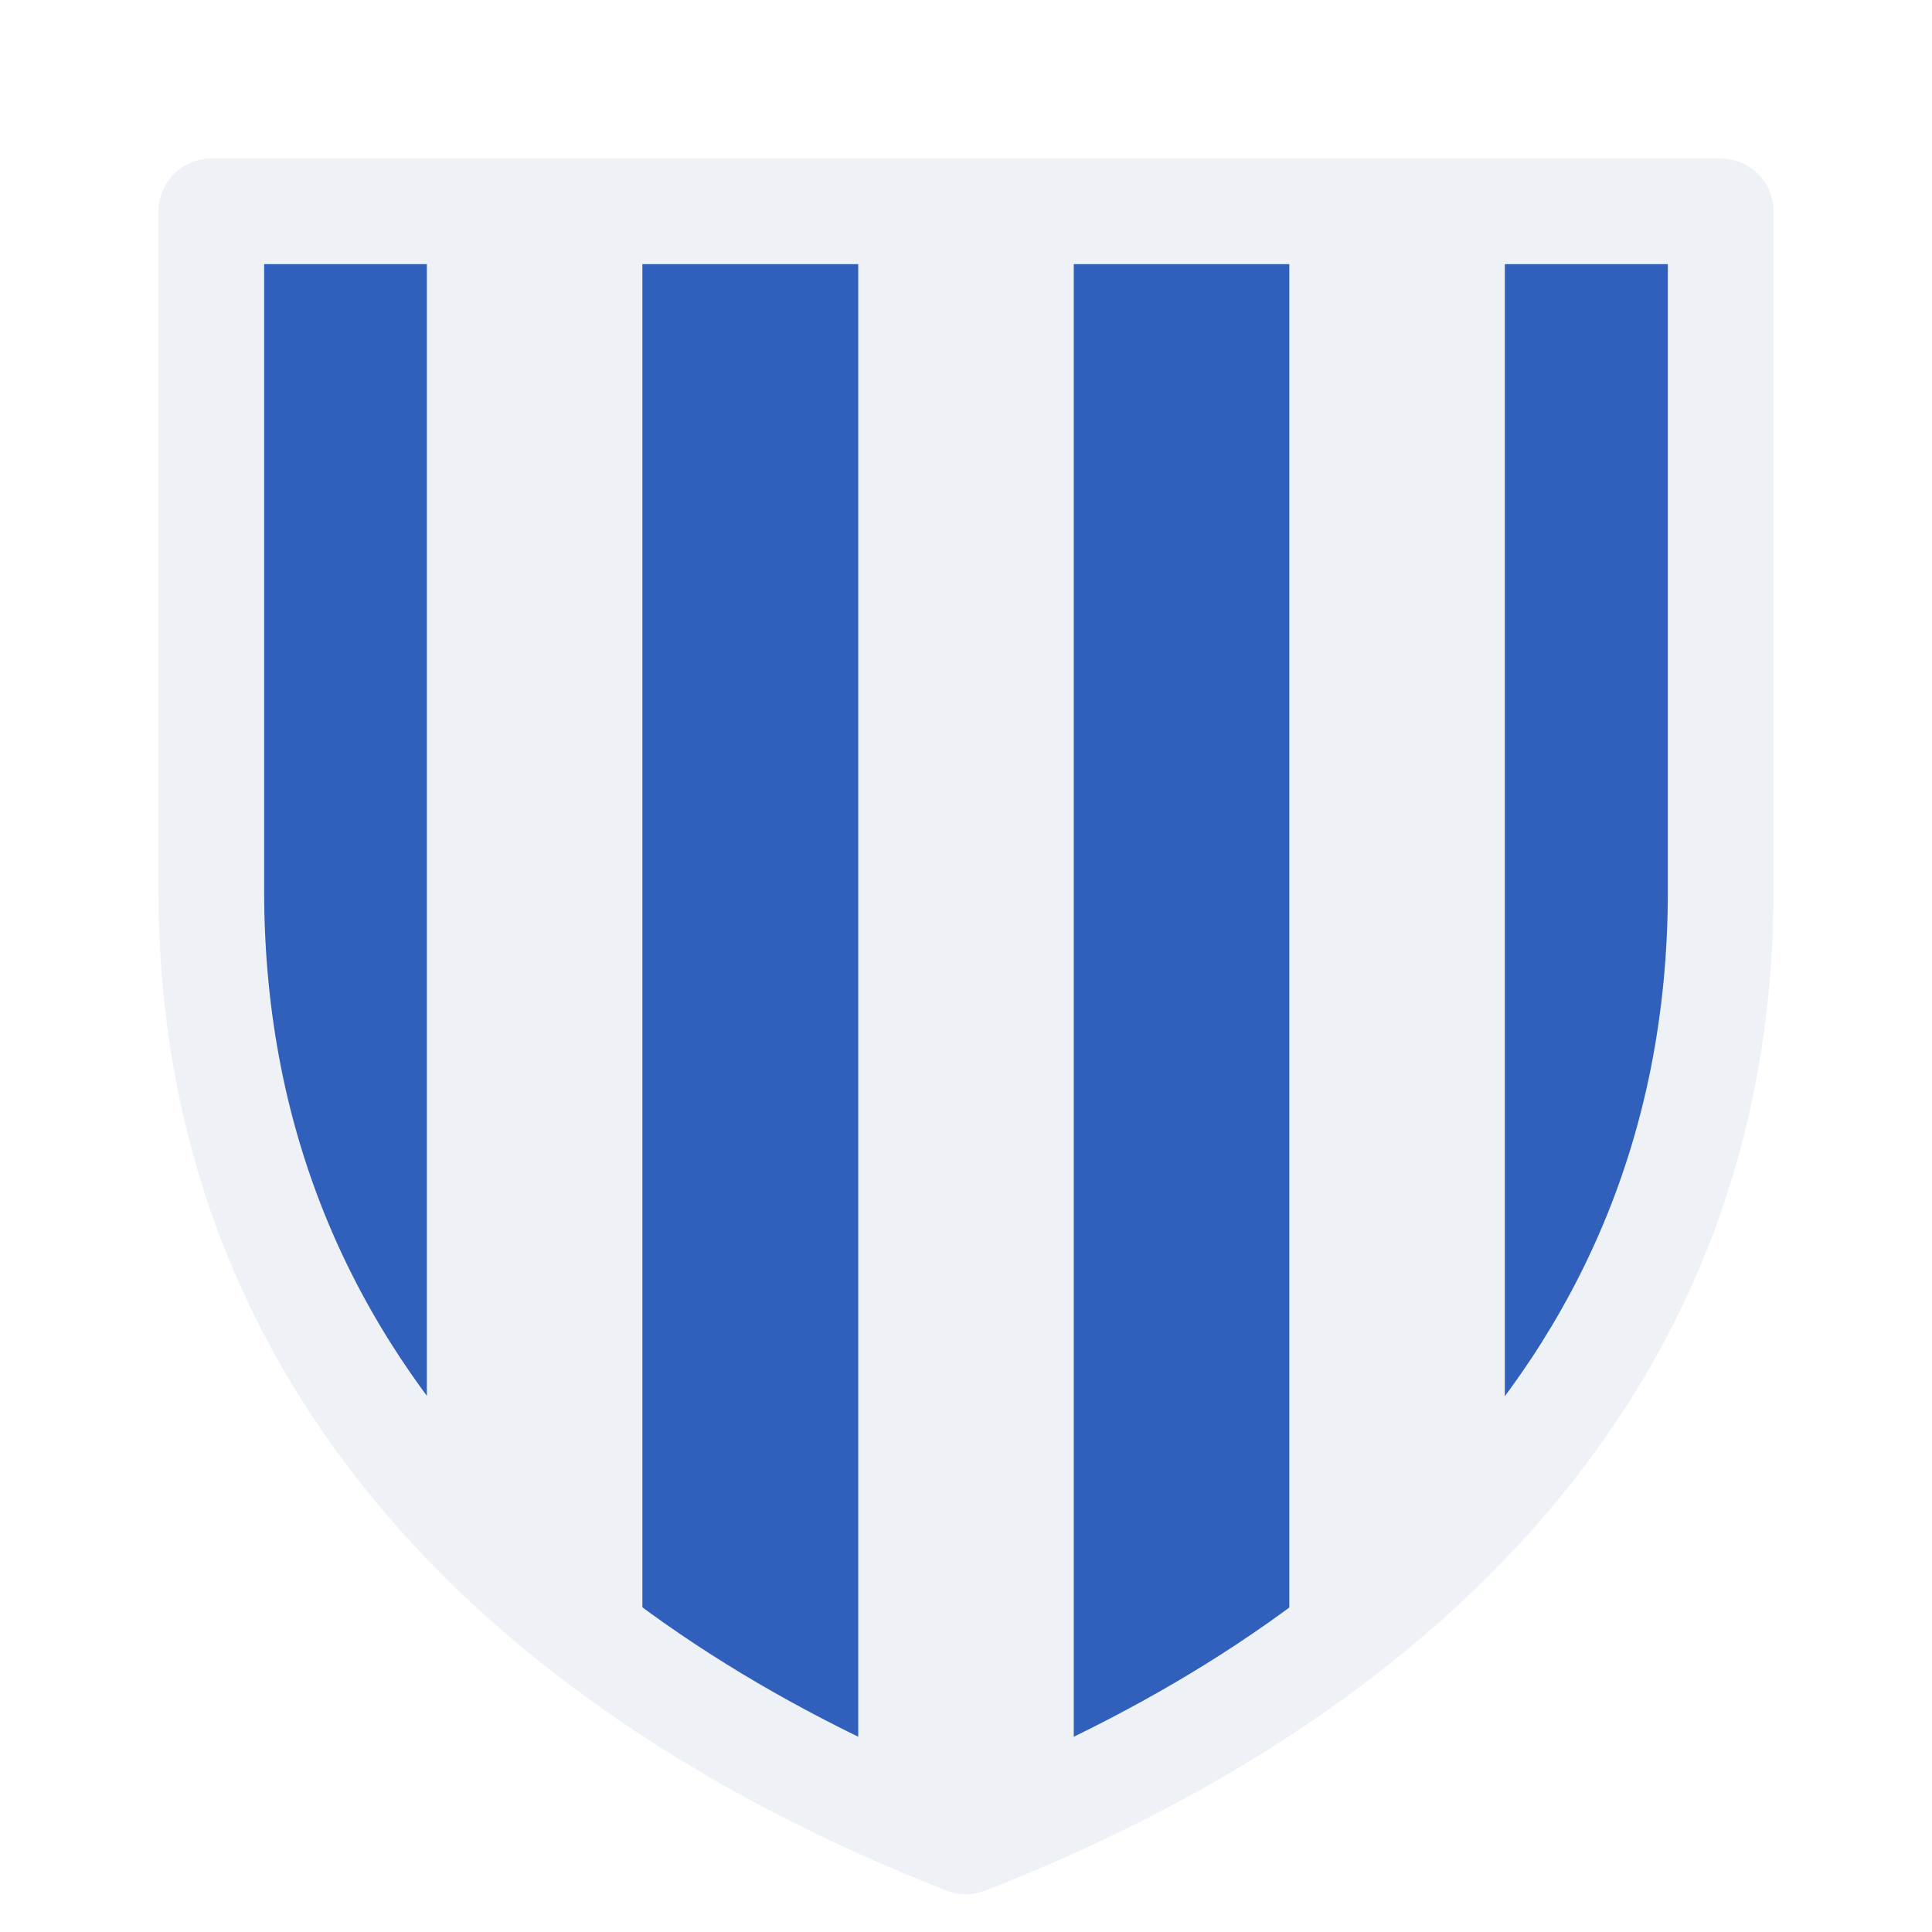
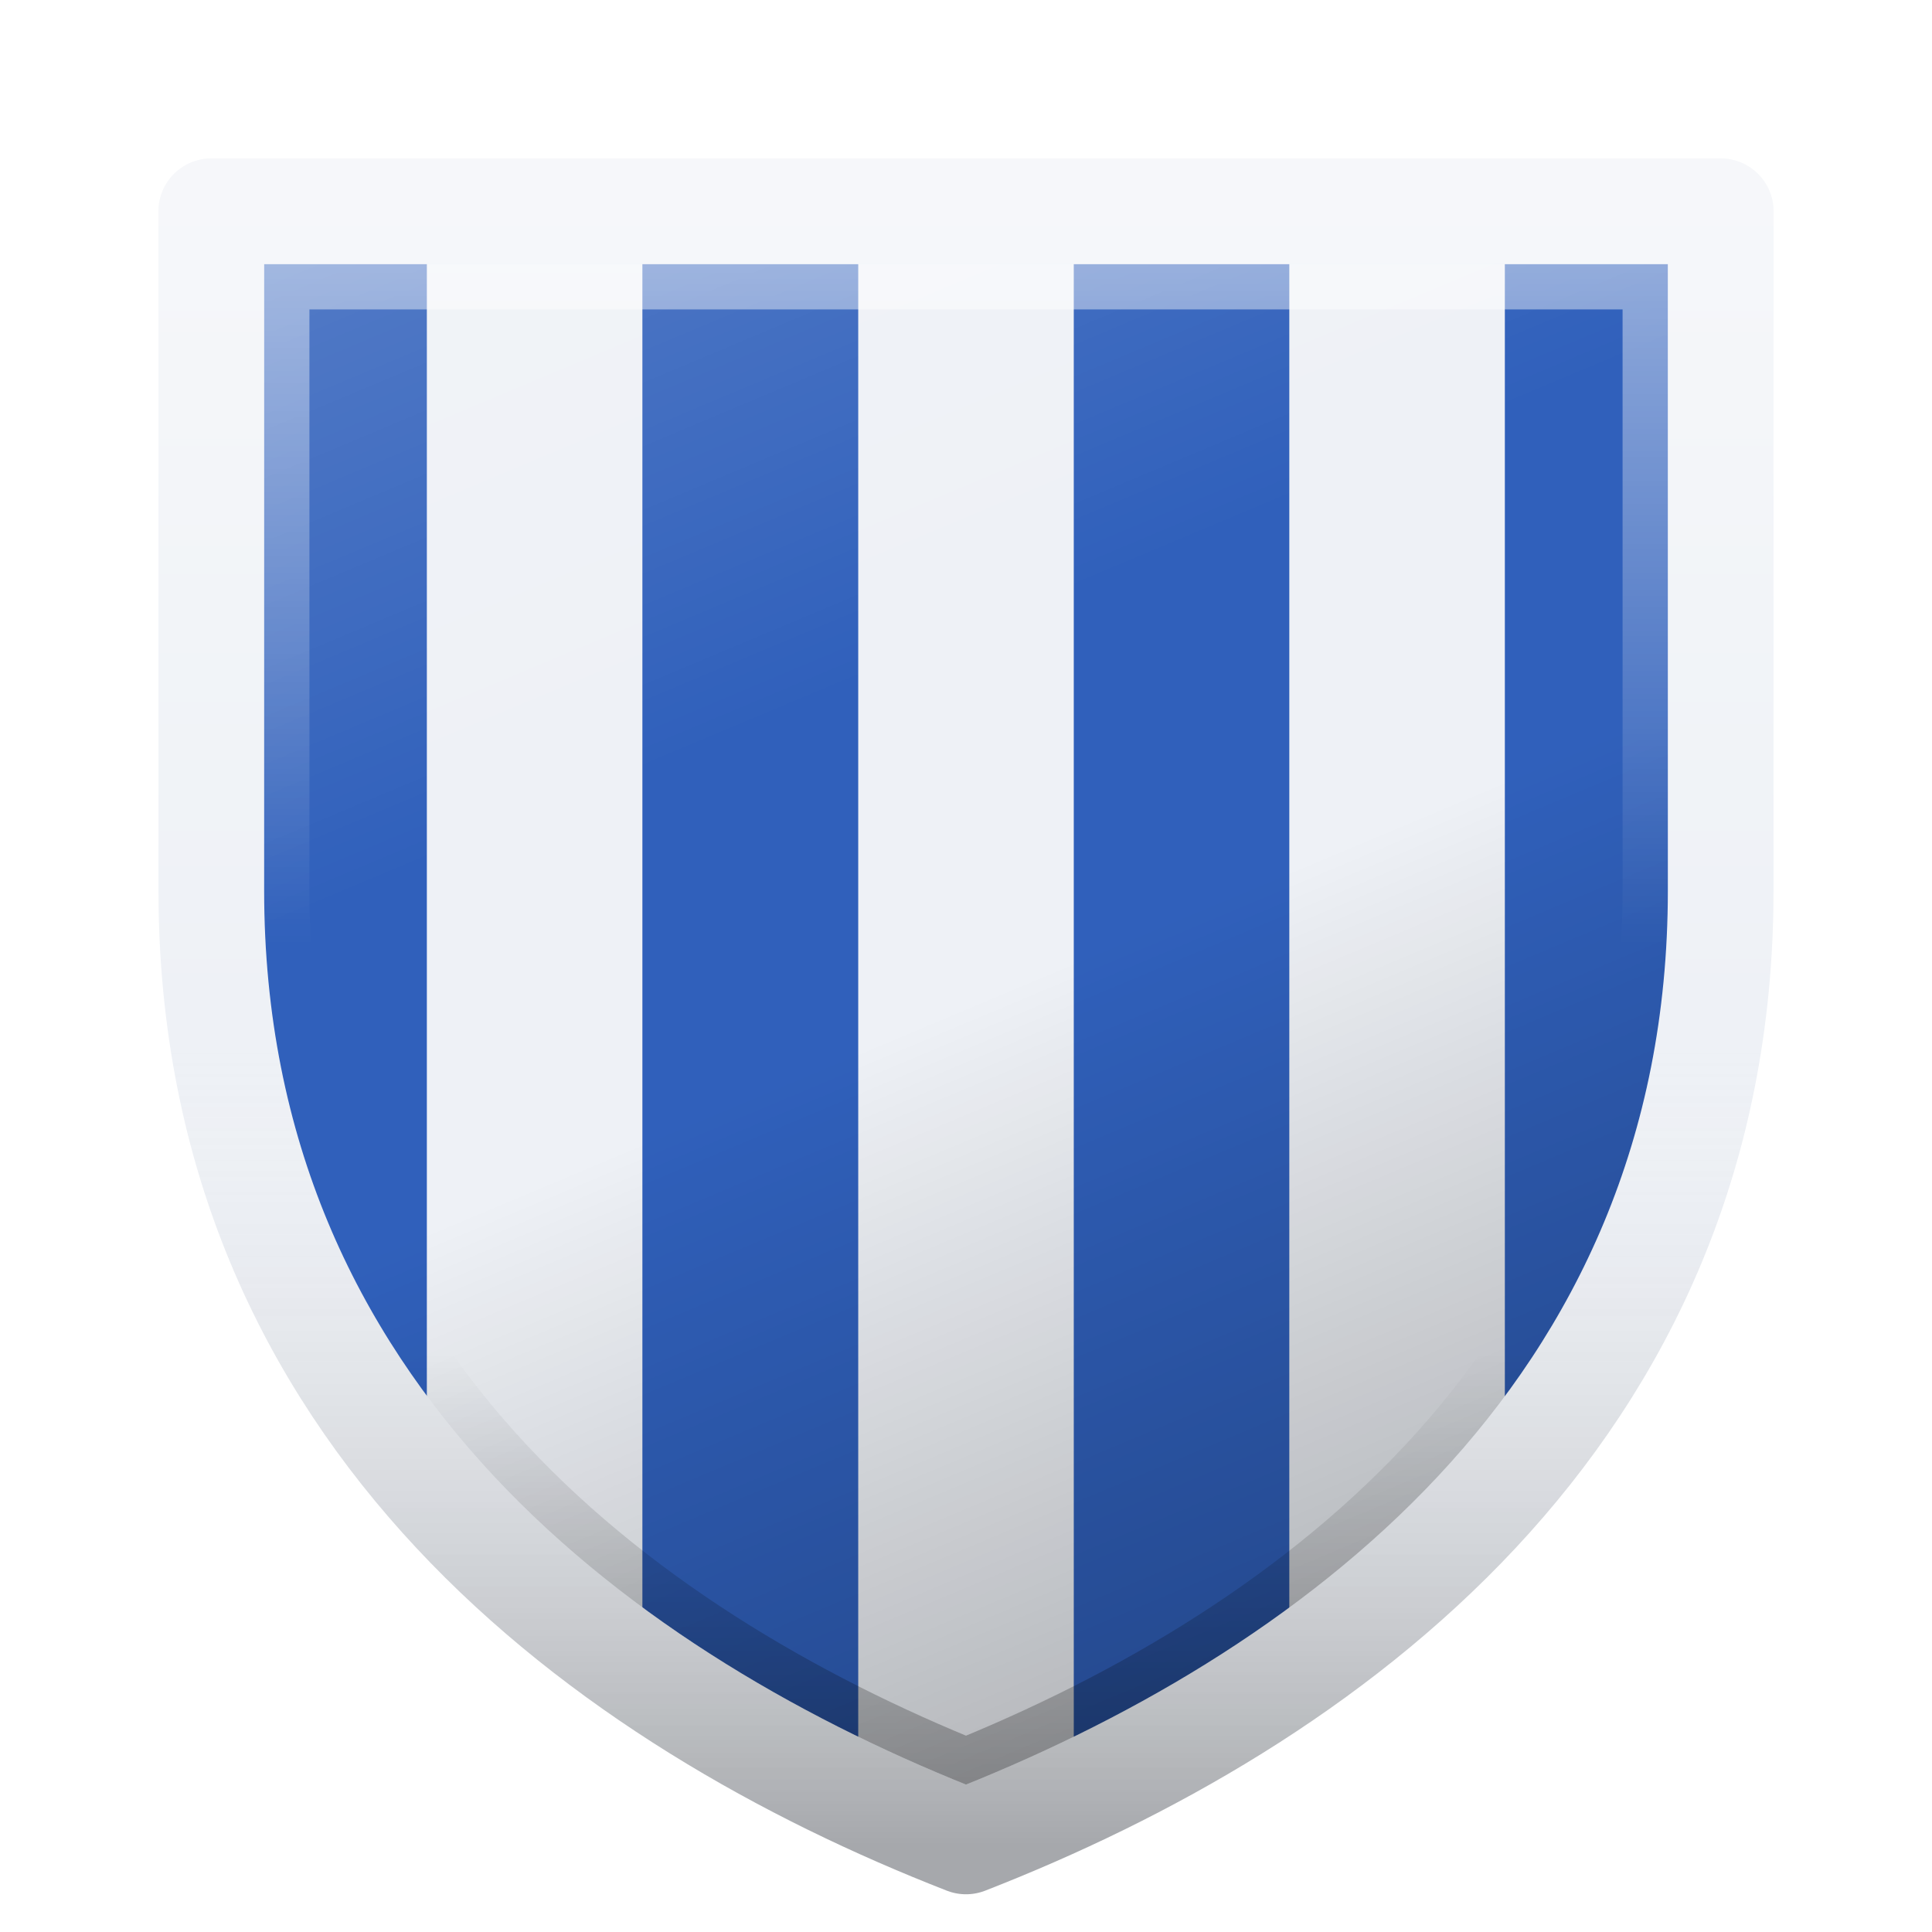
<svg xmlns="http://www.w3.org/2000/svg" viewBox="0 0 64 64" width="64" height="64">
  <defs>
    <clipPath id="c">
      <path d="M7 7h50v22.5c0 17.5-13.2 26.9-25 31.5C20.2 56.4 7 47 7 29.5Z" />
    </clipPath>
+     <linearGradient id="s" x1="0" y1="0" x2="0.42" y2="1">
+       <stop offset="0" stop-color="#fff" stop-opacity="0.26" />
+       <stop offset="0.46" stop-color="#fff" stop-opacity="0" />
+       <stop offset="0.62" stop-color="#000" stop-opacity="0" />
+       <stop offset="1" stop-color="#000" stop-opacity="0.26" />
+     </linearGradient>
+     <linearGradient id="b" x1="0" y1="0" x2="0" y2="1">
+       <stop offset="0" stop-color="#fff" stop-opacity="0.5" />
+       <stop offset="0.45" stop-color="#fff" stop-opacity="0" />
+       <stop offset="0.7" stop-color="#000" stop-opacity="0" />
+       <stop offset="1" stop-color="#000" stop-opacity="0.32" />
+     </linearGradient>
+     <linearGradient id="r" x1="0" y1="0" x2="0" y2="1">
+       <stop offset="0" stop-color="#fff" stop-opacity="0.45" />
+       <stop offset="0.5" stop-color="#fff" stop-opacity="0" />
+       <stop offset="1" stop-color="#000" stop-opacity="0.3" />
+     </linearGradient>
  </defs>
  <g clip-path="url(#c)">
    <rect width="64" height="64" fill="#3060bb" />
    <rect x="14.14" y="0" width="7.14" height="64" fill="#eef1f6" />
    <rect x="28.43" y="0" width="7.14" height="64" fill="#eef1f6" />
    <rect x="42.71" y="0" width="7.14" height="64" fill="#eef1f6" />
+     <rect width="64" height="64" fill="url(#s)" />
+     <path d="M7 7h50v22.5c0 17.5-13.2 26.9-25 31.5C20.2 56.4 7 47 7 29.5Z" fill="none" stroke="url(#b)" stroke-width="6.5" />
  </g>
  <path d="M7 7h50v22.5c0 17.5-13.2 26.9-25 31.5C20.2 56.4 7 47 7 29.5Z" fill="none" stroke="#eef1f6" stroke-width="3.5" stroke-linejoin="round" />
+   <path d="M7 7h50v22.5c0 17.5-13.2 26.9-25 31.5C20.2 56.4 7 47 7 29.5Z" fill="none" stroke="url(#r)" stroke-width="3.5" stroke-linejoin="round" />
</svg>
